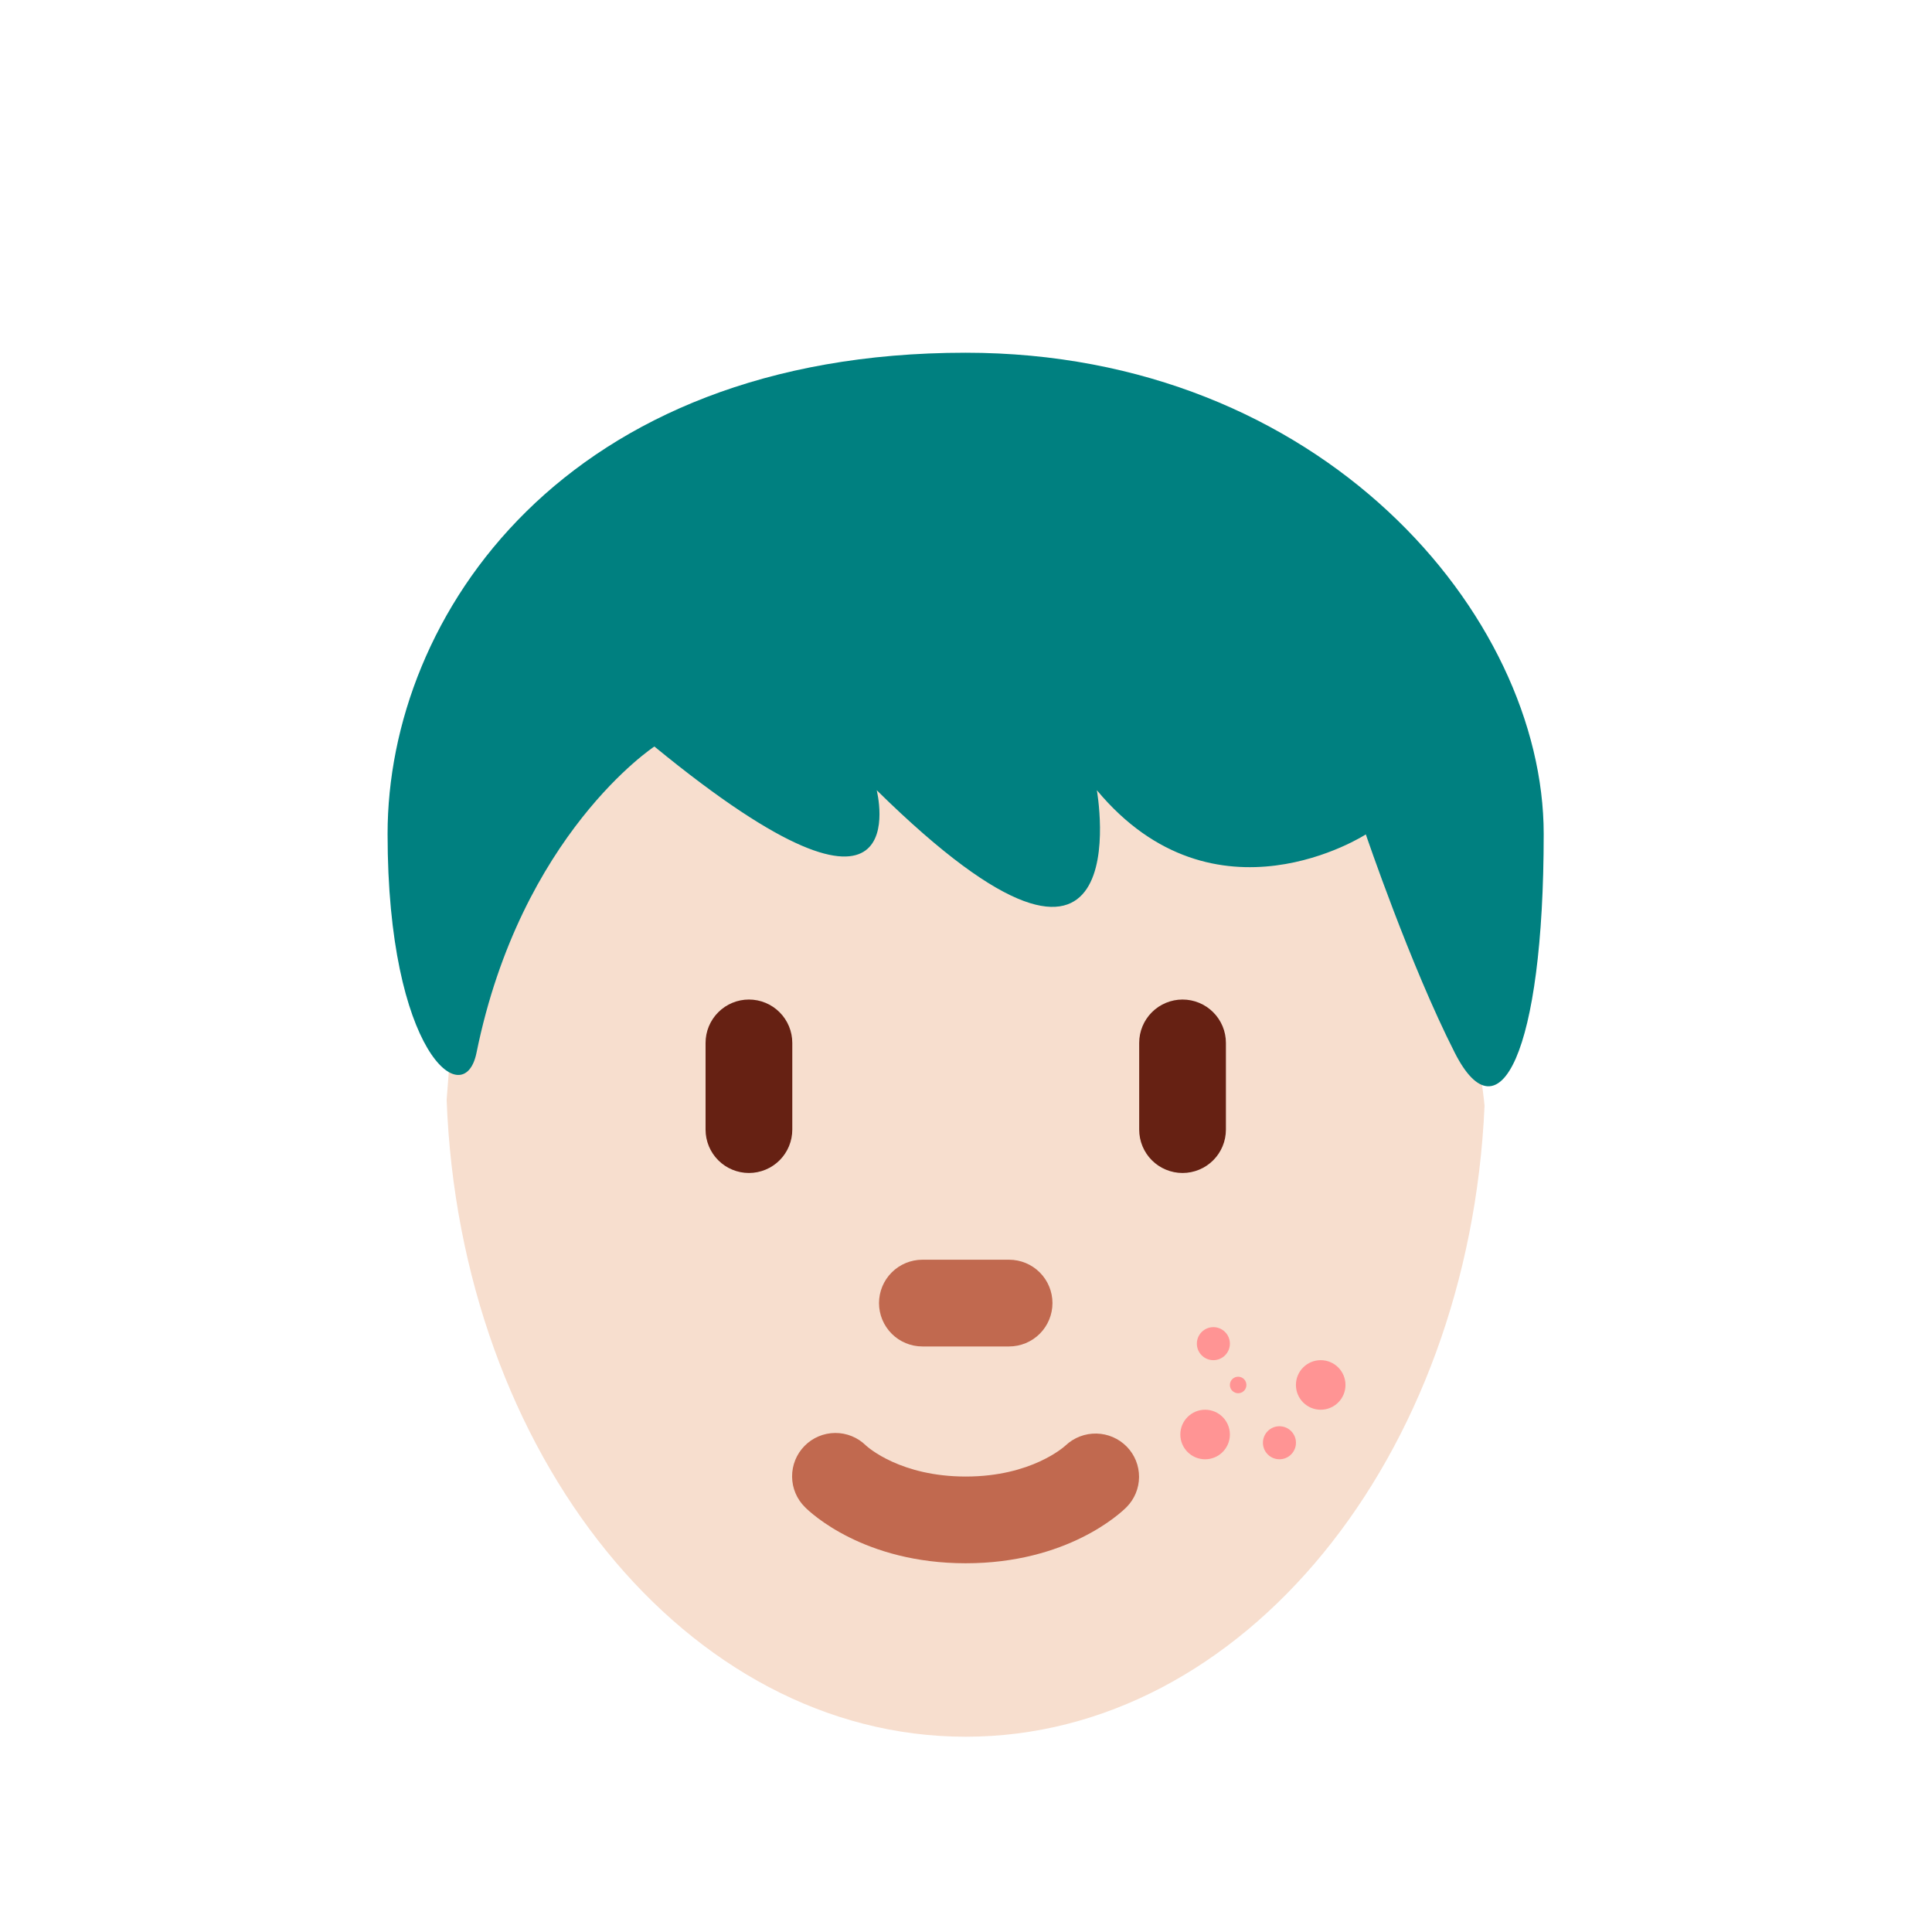
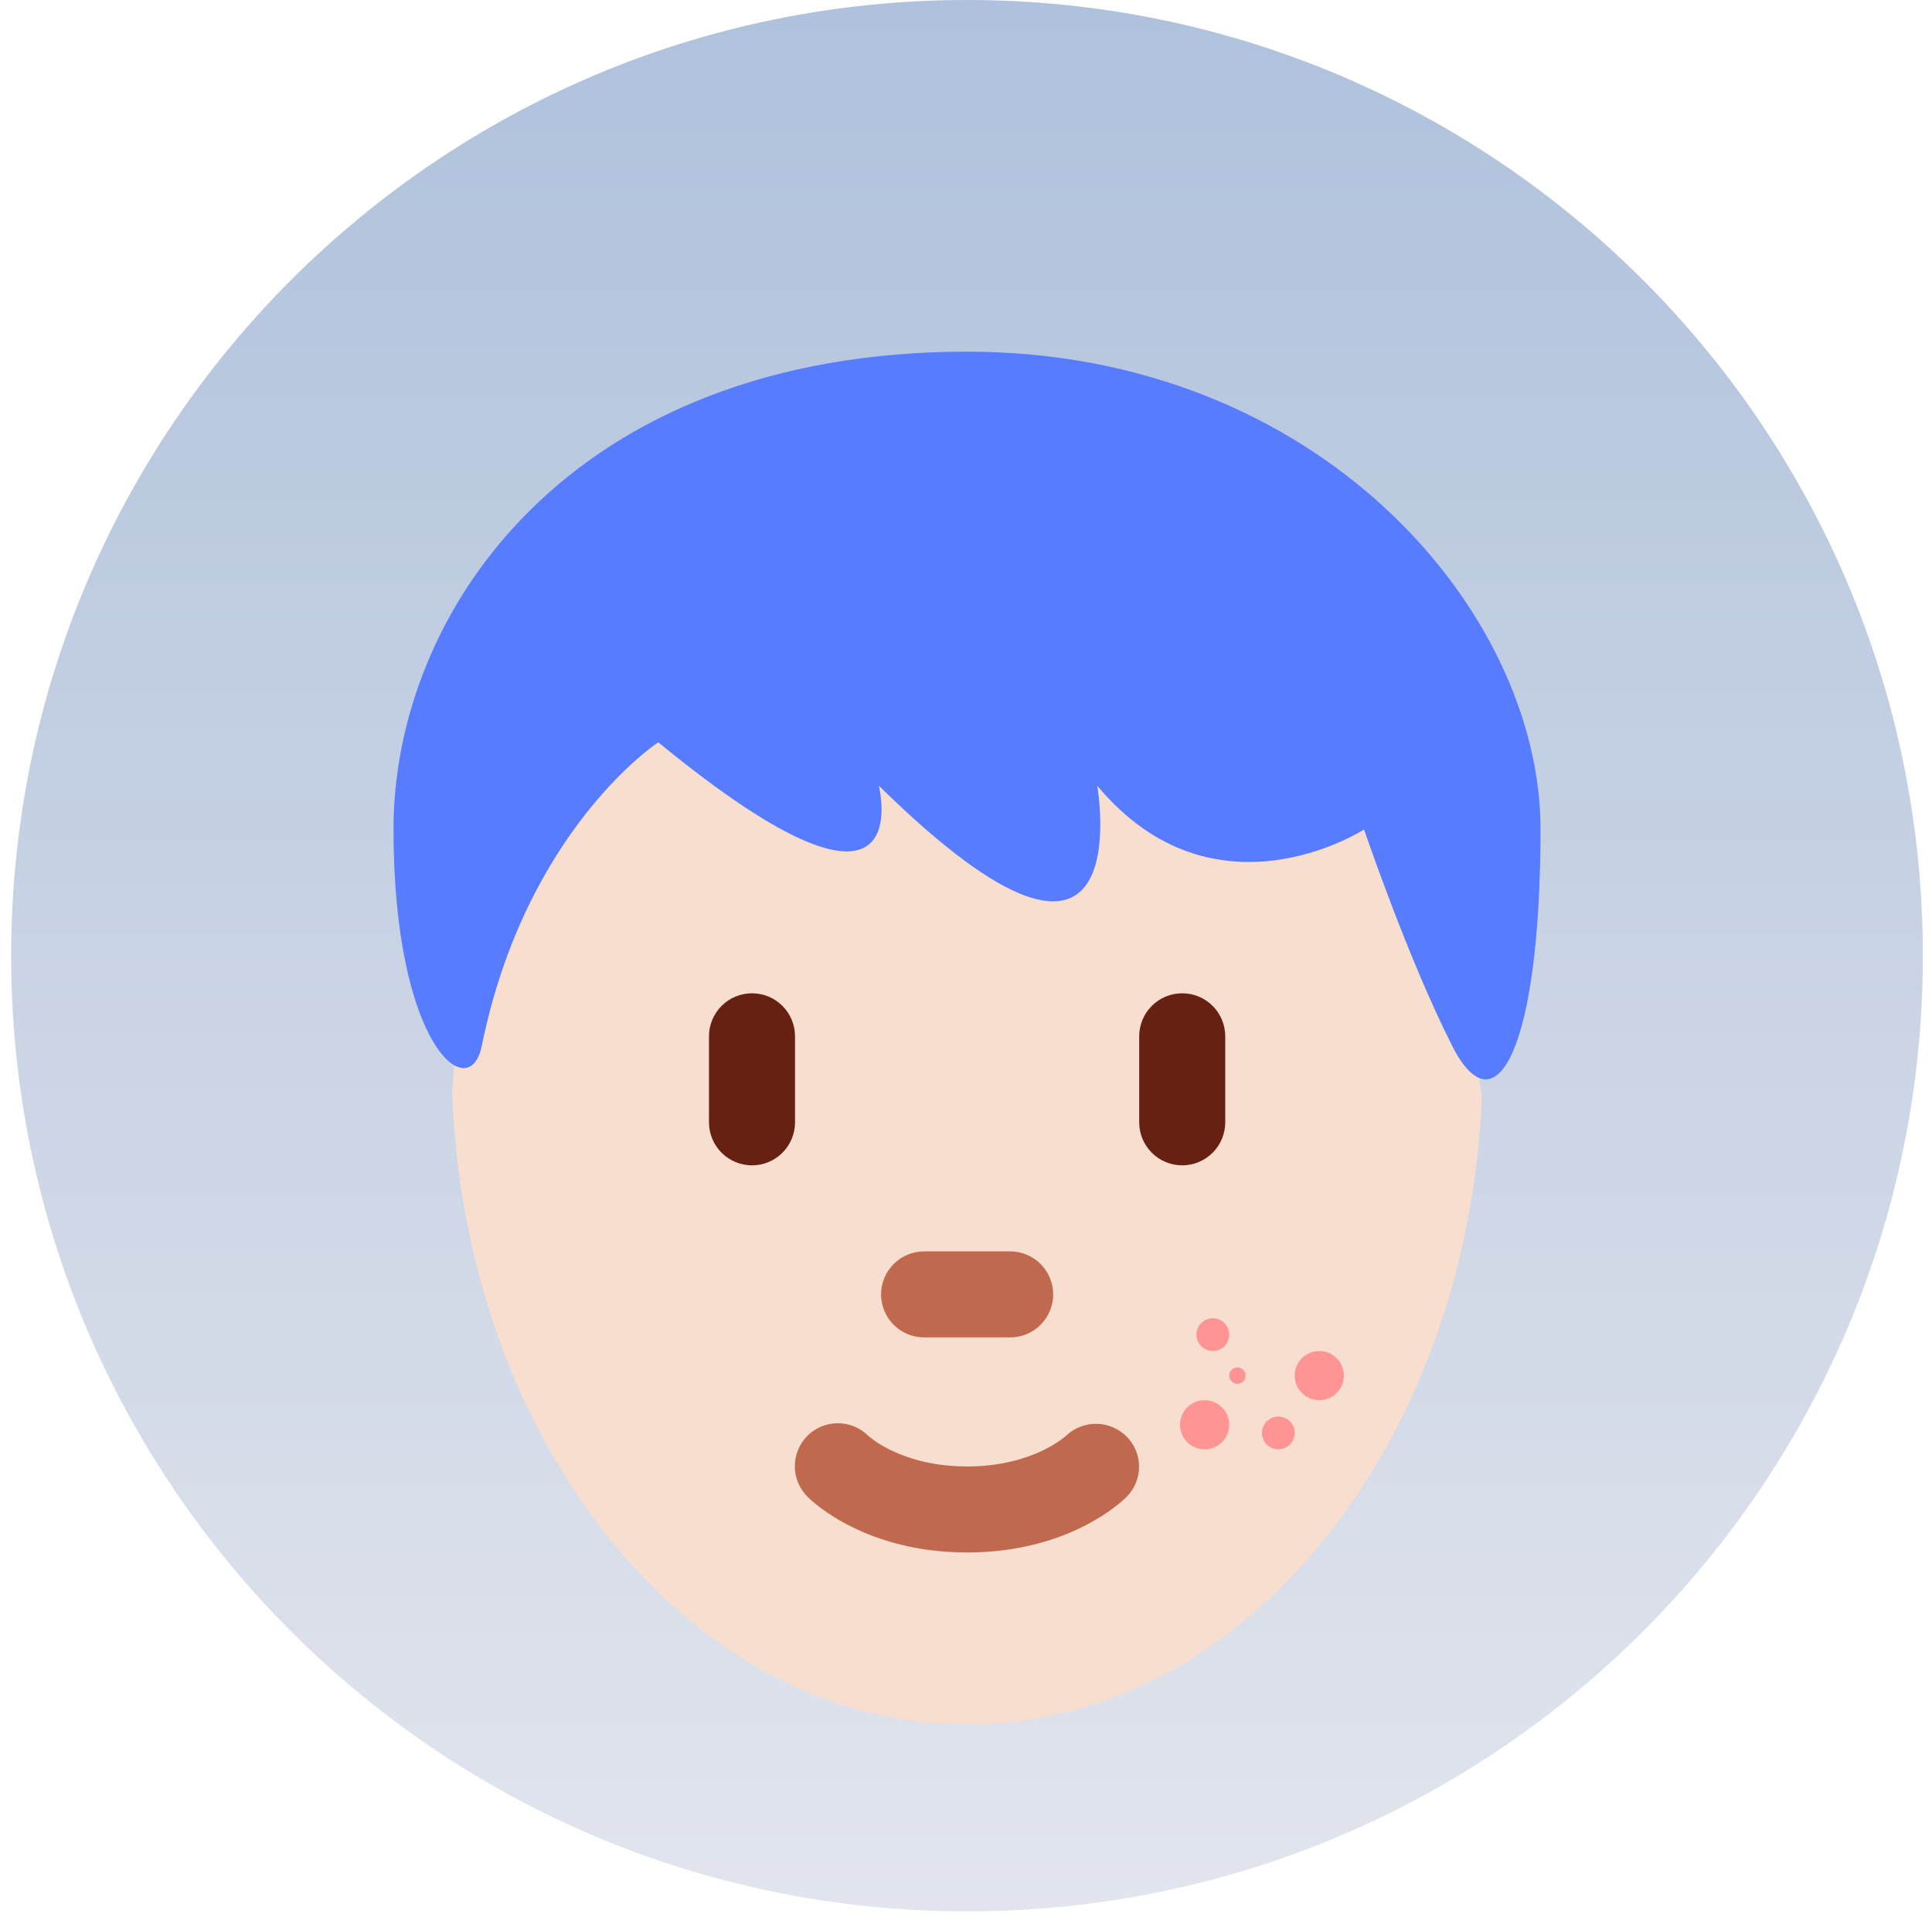
- <svg xmlns="http://www.w3.org/2000/svg" xmlns:ns1="https://boxy-svg.com" width="126" height="126" viewBox="0 0 126 126" fill="none">
+ <svg xmlns="http://www.w3.org/2000/svg" width="127" height="126" viewBox="0 0 127 126" fill="none">
+   <circle cx="63.567" cy="62.833" r="62.833" fill="url(#paint0_linear_4741_2341)" />
+   <path d="M78.727 46.326C67.415 46.326 42.948 43.385 42.948 43.385C42.948 43.385 38.056 48.766 35.228 51.594C29.959 56.863 30.417 63.531 29.719 71.848C30.587 94.964 45.386 113.382 63.572 113.382C81.654 113.382 96.394 95.17 97.409 72.233C96.413 61.967 89.502 46.326 78.727 46.326Z" fill="#F7DECE" />
+   <path d="M63.574 102.069C56.936 102.069 53.464 98.789 53.09 98.413C52.556 97.886 52.253 97.169 52.248 96.419C52.243 95.669 52.536 94.948 53.062 94.414C53.589 93.88 54.306 93.577 55.056 93.572C55.806 93.566 56.527 93.859 57.061 94.386C57.205 94.519 59.34 96.413 63.574 96.413C67.869 96.413 70.002 94.462 70.092 94.38C70.635 93.871 71.356 93.595 72.1 93.61C72.844 93.626 73.552 93.931 74.074 94.462C74.591 94.99 74.88 95.701 74.876 96.441C74.873 97.18 74.579 97.889 74.057 98.413C73.684 98.789 70.211 102.069 63.574 102.069ZM66.402 87.929H60.746C59.996 87.929 59.276 87.631 58.746 87.101C58.216 86.571 57.918 85.851 57.918 85.101C57.918 84.351 58.216 83.632 58.746 83.102C59.276 82.571 59.996 82.273 60.746 82.273H66.402C67.152 82.273 67.871 82.571 68.401 83.102C68.932 83.632 69.23 84.351 69.23 85.101C69.23 85.851 68.932 86.571 68.401 87.101C67.871 87.631 67.152 87.929 66.402 87.929Z" fill="#C1694F" />
+   <path d="M49.433 76.617C48.683 76.617 47.964 76.319 47.434 75.788C46.903 75.258 46.605 74.539 46.605 73.789V68.133C46.605 67.383 46.903 66.663 47.434 66.133C47.964 65.603 48.683 65.305 49.433 65.305C50.183 65.305 50.903 65.603 51.433 66.133C51.963 66.663 52.261 67.383 52.261 68.133V73.789C52.261 74.539 51.963 75.258 51.433 75.788C50.903 76.319 50.183 76.617 49.433 76.617ZM77.713 76.617C76.963 76.617 76.244 76.319 75.713 75.788C75.183 75.258 74.885 74.539 74.885 73.789V68.133C74.885 67.383 75.183 66.663 75.713 66.133C76.244 65.603 76.963 65.305 77.713 65.305C78.463 65.305 79.182 65.603 79.713 66.133C80.243 66.663 80.541 67.383 80.541 68.133V73.789C80.541 74.539 80.243 75.258 79.713 75.788C79.182 76.319 78.463 76.617 77.713 76.617Z" fill="#662113" />
+   <path d="M63.567 23.121C86.77 23.121 101.266 40.242 101.266 54.509C101.266 68.773 98.365 74.485 95.466 68.773C92.564 63.069 89.666 54.534 89.666 54.534C89.666 54.534 79.83 60.905 72.124 51.652C72.124 51.652 75.17 68.773 57.767 51.652C57.767 51.652 60.668 63.069 43.268 48.802C43.268 48.802 34.566 54.509 31.667 68.773C30.864 72.735 25.867 68.773 25.867 54.509C25.864 40.242 37.465 23.121 63.567 23.121Z" fill="#577CFF" />
+   <circle cx="79.724" cy="87.747" r="1.077" fill="#FF9494" />
+   <circle cx="81.339" cy="90.441" r="0.539" fill="#FF9494" />
+   <circle cx="79.184" cy="93.672" r="1.616" fill="#FF9494" />
+   <circle cx="84.032" cy="94.21" r="1.077" fill="#FF9494" />
+   <circle cx="86.723" cy="90.44" r="1.616" fill="#FF9494" />
  <defs>
-     <ns1:export>
-       <ns1:file format="svg" />
-       <ns1:file format="svg" href="#object-0" path="Untitled 2.svg" />
-     </ns1:export>
-     <ns1:export>
-       <ns1:file format="svg" excluded="true" />
-     </ns1:export>
-     <linearGradient gradientUnits="userSpaceOnUse" x1="62.977" y1="-0.118" x2="62.977" y2="125.548" id="gradient-0">
-       <stop offset="0" style="stop-color: rgb(209, 240, 240)" />
-       <stop offset="1" style="stop-color: rgb(43.181% 54.374% 54.424%)" />
+     <linearGradient id="paint0_linear_4741_2341" x1="63.567" y1="0" x2="63.567" y2="125.665" gradientUnits="userSpaceOnUse">
+       <stop stop-color="#AFC1DC" />
+       <stop offset="1" stop-color="#E2E5ED" />
    </linearGradient>
  </defs>
-   <circle cx="62.977" cy="62.715" r="62.833" style="stroke-width: 1; transform-box: fill-box; transform-origin: 50% 50%; fill: url(&quot;#gradient-0&quot;);" transform="matrix(-0.999978, -0.006547, 0.006548, -0.999978, 0.000003, -0.000001)" id="object-0" />
-   <path d="M 78.137 46.209 C 66.825 46.209 42.358 43.268 42.358 43.268 C 42.358 43.268 37.465 48.649 34.637 51.477 C 29.369 56.746 29.827 63.414 29.129 71.731 C 29.997 94.847 44.795 113.265 62.982 113.265 C 81.064 113.265 95.803 95.053 96.818 72.115 C 95.823 61.85 88.911 46.209 78.137 46.209 Z" fill="#F7DECE" style="stroke-width: 1;" />
-   <path d="M 62.983 101.952 C 56.346 101.952 52.873 98.671 52.5 98.295 C 51.966 97.769 51.663 97.052 51.658 96.302 C 51.653 95.552 51.945 94.831 52.472 94.297 C 52.998 93.763 53.715 93.46 54.465 93.454 C 55.215 93.449 55.937 93.742 56.471 94.268 C 56.615 94.401 58.75 96.296 62.983 96.296 C 67.279 96.296 69.411 94.345 69.502 94.263 C 70.045 93.754 70.765 93.478 71.509 93.493 C 72.253 93.508 72.962 93.814 73.484 94.345 C 74.001 94.873 74.289 95.584 74.286 96.323 C 74.283 97.063 73.989 97.771 73.467 98.295 C 73.093 98.671 69.621 101.952 62.983 101.952 Z M 65.811 87.812 L 60.155 87.812 C 59.405 87.812 58.686 87.514 58.156 86.984 C 57.625 86.453 57.327 85.734 57.327 84.984 C 57.327 84.234 57.625 83.515 58.156 82.984 C 58.686 82.454 59.405 82.156 60.155 82.156 L 65.811 82.156 C 66.561 82.156 67.281 82.454 67.811 82.984 C 68.341 83.515 68.639 84.234 68.639 84.984 C 68.639 85.734 68.341 86.453 67.811 86.984 C 67.281 87.514 66.561 87.812 65.811 87.812 Z" fill="#C1694F" style="stroke-width: 1;" />
-   <path d="M 48.843 76.499 C 48.093 76.499 47.374 76.201 46.844 75.671 C 46.313 75.141 46.015 74.421 46.015 73.671 L 46.015 68.015 C 46.015 67.265 46.313 66.546 46.844 66.016 C 47.374 65.485 48.093 65.187 48.843 65.187 C 49.593 65.187 50.312 65.485 50.843 66.016 C 51.373 66.546 51.671 67.265 51.671 68.015 L 51.671 73.671 C 51.671 74.421 51.373 75.141 50.843 75.671 C 50.312 76.201 49.593 76.499 48.843 76.499 Z M 77.123 76.499 C 76.373 76.499 75.653 76.201 75.123 75.671 C 74.593 75.141 74.295 74.421 74.295 73.671 L 74.295 68.015 C 74.295 67.265 74.593 66.546 75.123 66.016 C 75.653 65.485 76.373 65.187 77.123 65.187 C 77.873 65.187 78.592 65.485 79.122 66.016 C 79.653 66.546 79.951 67.265 79.951 68.015 L 79.951 73.671 C 79.951 74.421 79.653 75.141 79.122 75.671 C 78.592 76.201 77.873 76.499 77.123 76.499 Z" fill="#662113" style="stroke-width: 1;" />
-   <path d="M 62.976 23.004 C 86.18 23.004 100.676 40.124 100.676 54.391 C 100.676 68.656 97.774 74.368 94.876 68.656 C 91.974 62.952 89.076 54.417 89.076 54.417 C 89.076 54.417 79.24 60.788 71.534 51.535 C 71.534 51.535 74.58 68.656 57.176 51.535 C 57.176 51.535 60.078 62.952 42.677 48.685 C 42.677 48.685 33.976 54.391 31.077 68.656 C 30.274 72.617 25.277 68.656 25.277 54.391 C 25.274 40.124 36.874 23.004 62.976 23.004 Z" style="stroke-width: 1; fill: rgb(0, 128, 128);" />
-   <circle cx="79.133" cy="87.63" r="1.077" fill="#FF9494" style="stroke-width: 1;" />
-   <circle cx="80.749" cy="90.324" r="0.539" fill="#FF9494" style="stroke-width: 1;" />
-   <circle cx="78.594" cy="93.555" r="1.616" fill="#FF9494" style="stroke-width: 1;" />
-   <circle cx="83.442" cy="94.093" r="1.077" fill="#FF9494" style="stroke-width: 1;" />
-   <circle cx="86.133" cy="90.323" r="1.616" fill="#FF9494" style="stroke-width: 1;" />
</svg>
